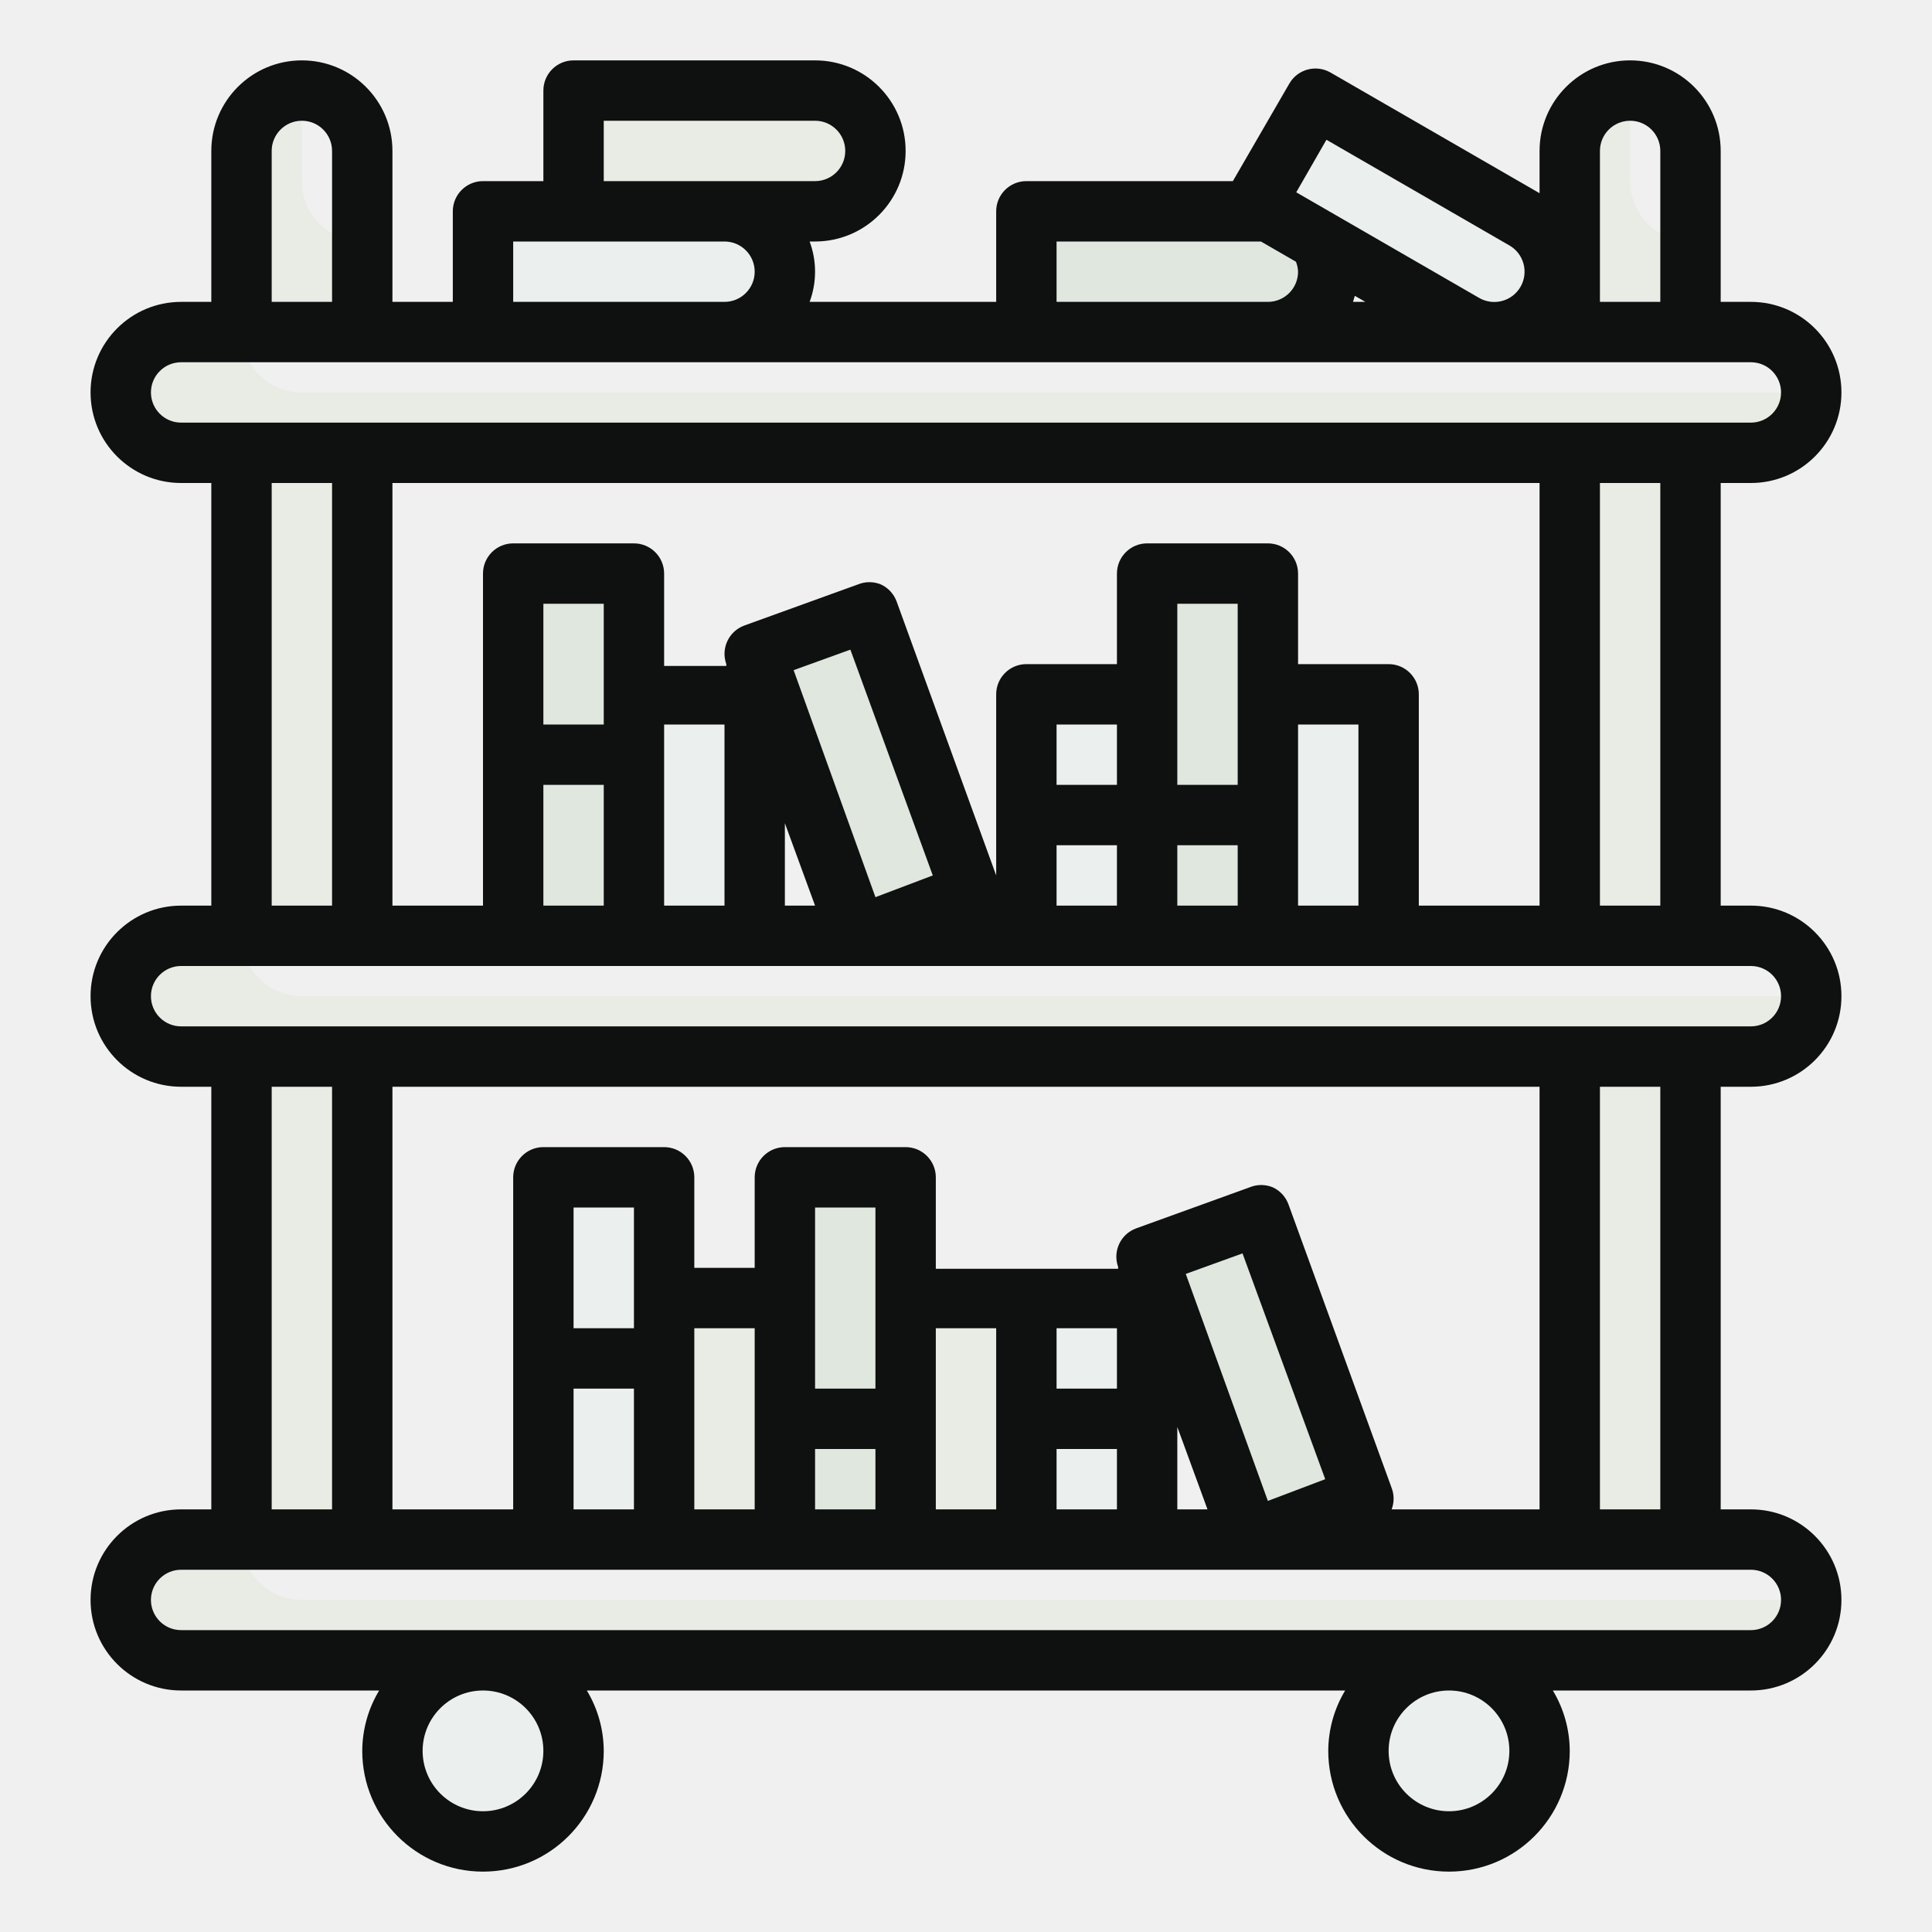
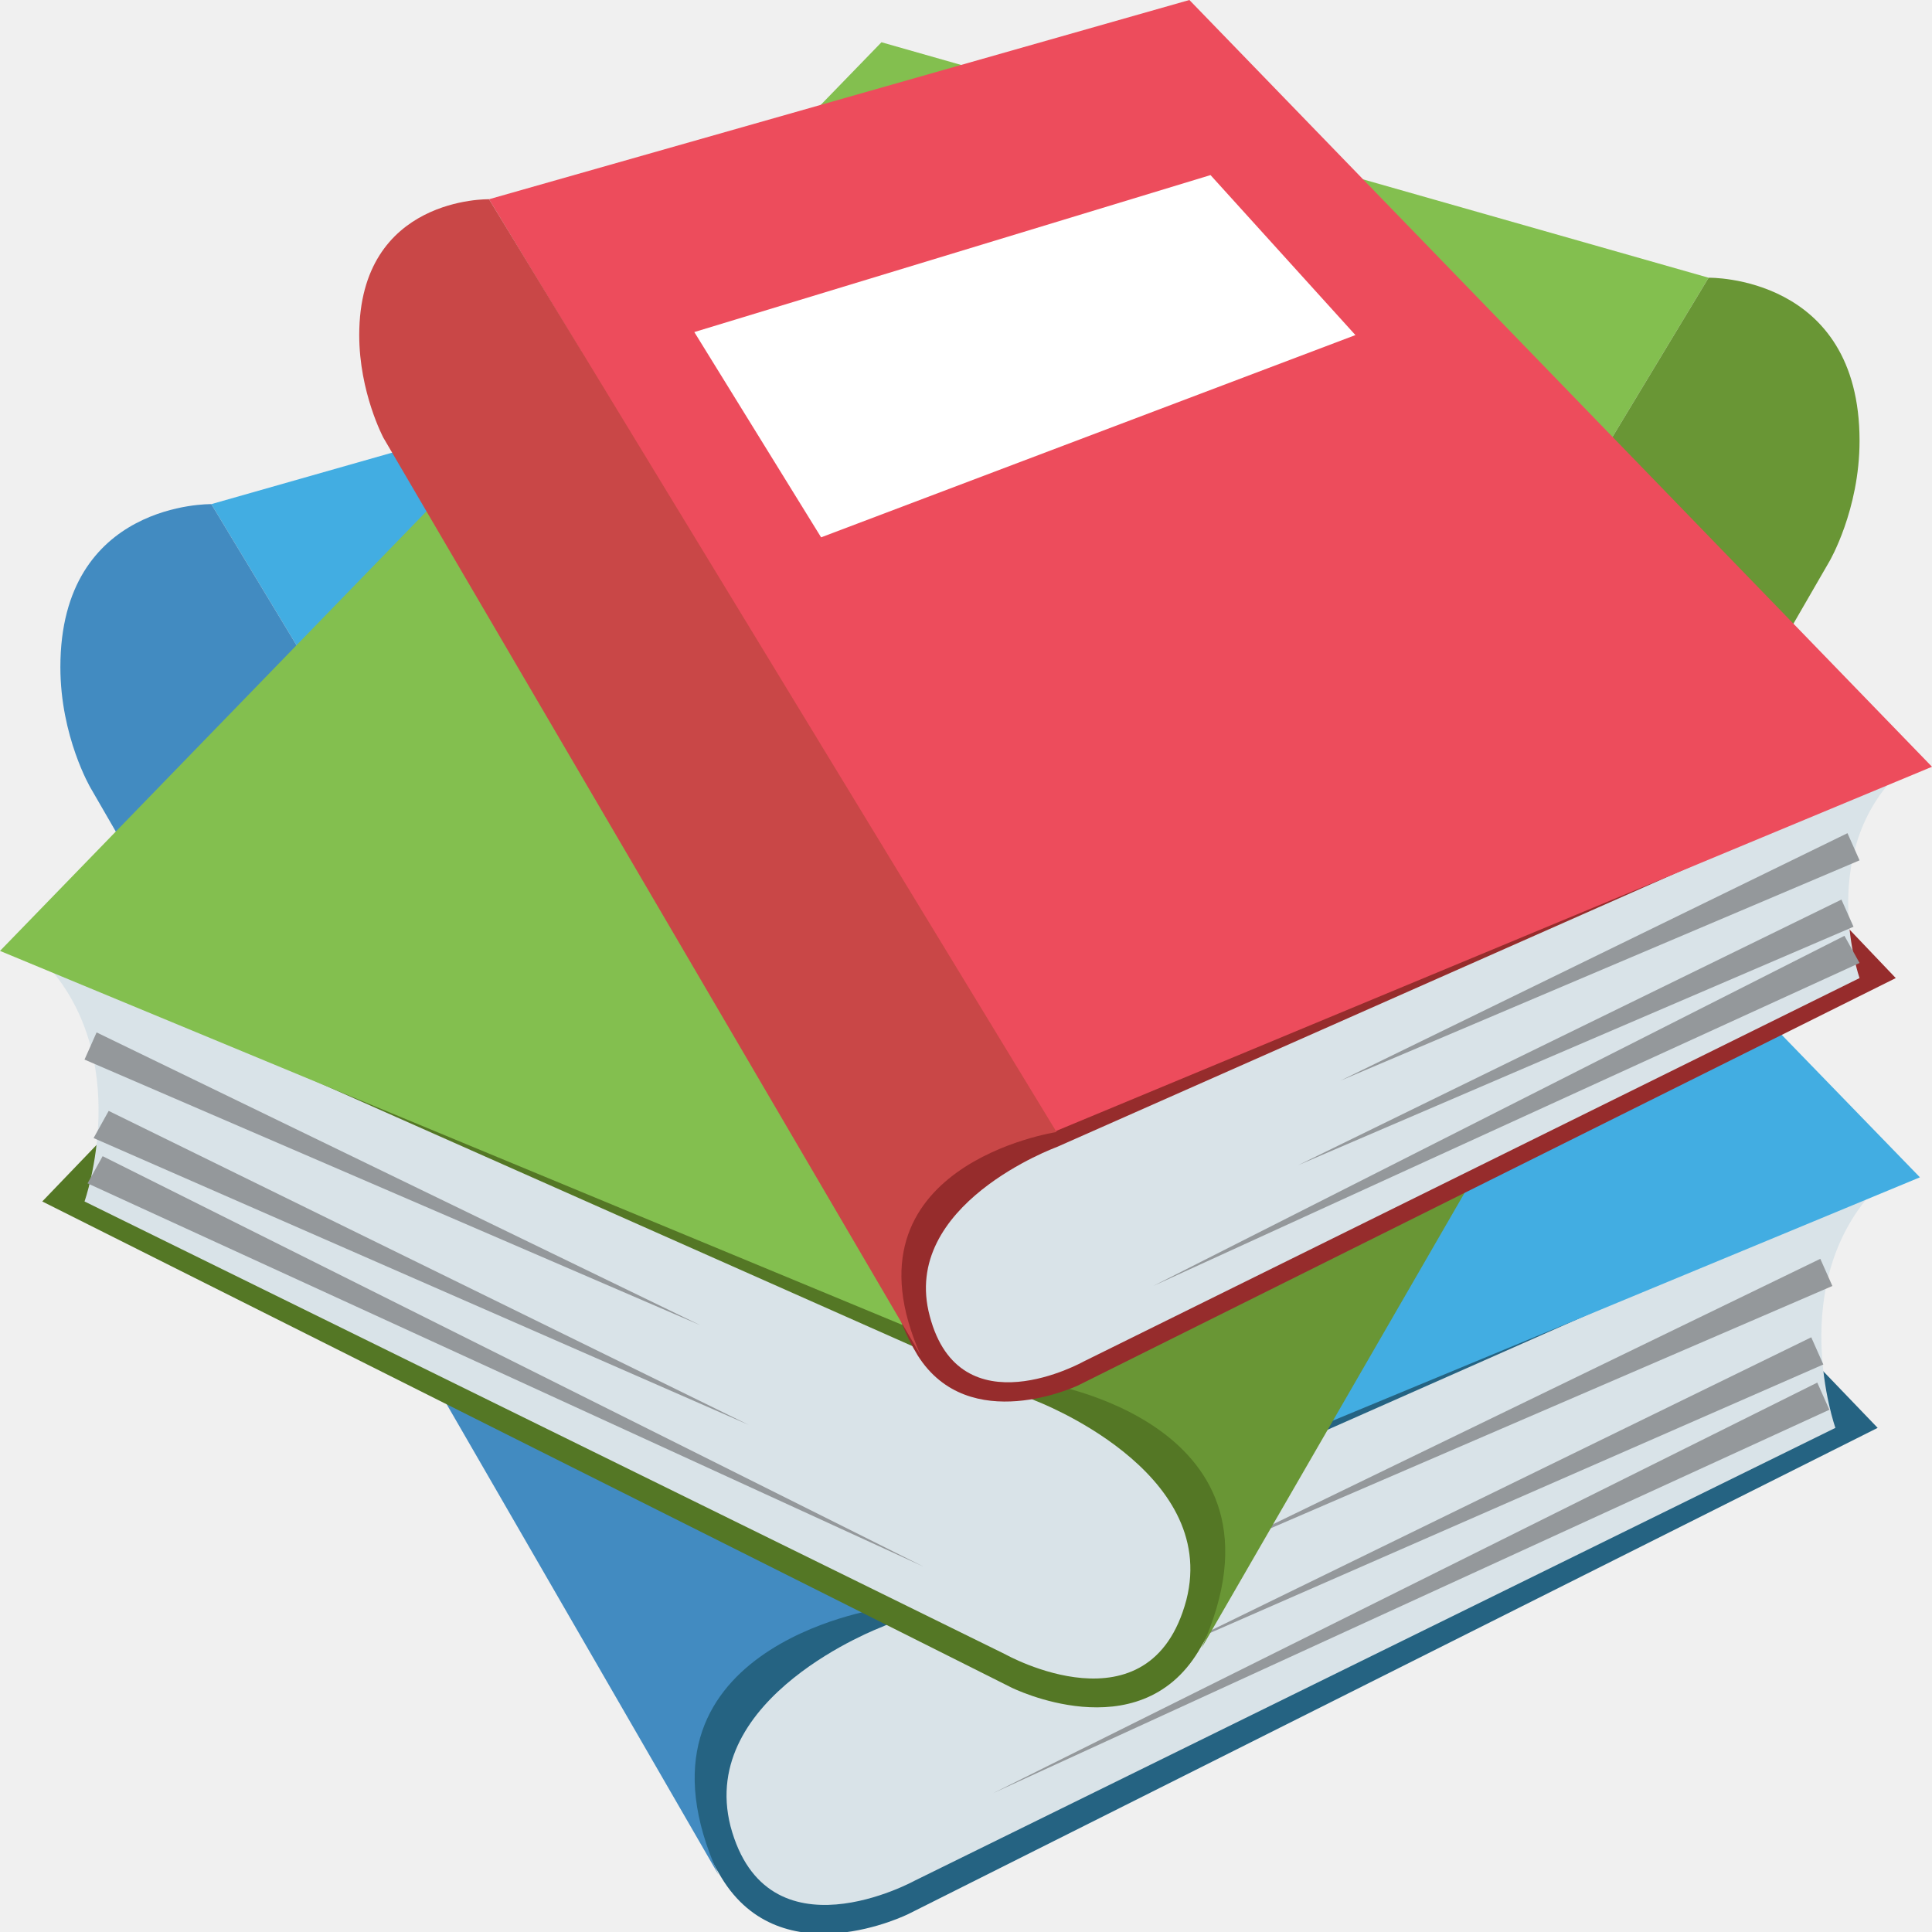
- <svg xmlns="http://www.w3.org/2000/svg" viewBox="0 0 64 64" id="TwoTone" fill="#000000">
+ <svg xmlns="http://www.w3.org/2000/svg" viewBox="0 0 64 64" aria-hidden="true" role="img" class="iconify iconify--emojione" preserveAspectRatio="xMidYMid meet" fill="#000000">
  <g id="SVGRepo_bgCarrier" stroke-width="0" />
  <g id="SVGRepo_tracerCarrier" stroke-linecap="round" stroke-linejoin="round" />
  <g id="SVGRepo_iconCarrier">
-     <g data-name="Stroke copy 3" id="Stroke_copy_3">
-       <rect height="8" style="fill:#e9ece4" width="4" x="22" y="43" />
-       <rect height="10" style="fill:#dfe7df" transform="translate(-13.09 16.98) rotate(-20)" width="4" x="39.59" y="40.62" />
-       <rect height="12" style="fill:#ebefed" width="4" x="18" y="39" />
-       <rect height="8" style="fill:#ebefed" width="4" x="34" y="43" />
-       <rect height="8" style="fill:#e9ece4" width="4" x="30" y="43" />
-       <rect height="12" style="fill:#dfe7df" width="4" x="26" y="39" />
-       <rect height="8" style="fill:#ebefed" width="4" x="21" y="23" />
-       <rect height="8" style="fill:#ebefed" width="4" x="42" y="23" />
-       <rect height="10" style="fill:#dfe7df" transform="translate(-7.04 11.32) rotate(-20)" width="4" x="26.59" y="20.62" />
-       <rect height="12" style="fill:#dfe7df" width="4" x="17" y="19" />
-       <rect height="12" style="fill:#dfe7df" width="4" x="38" y="19" />
-       <rect height="8" style="fill:#ebefed" width="4" x="34" y="23" />
-       <path d="M16,7h8a2,2,0,0,1,2,2V9a2,2,0,0,1-2,2H16a0,0,0,0,1,0,0V7A0,0,0,0,1,16,7Z" style="fill:#ebefed" />
-       <path d="M19,3h8a2,2,0,0,1,2,2V5a2,2,0,0,1-2,2H19a0,0,0,0,1,0,0V3A0,0,0,0,1,19,3Z" style="fill:#e9ece4" />
-       <path d="M34,7h8a2,2,0,0,1,2,2V9a2,2,0,0,1-2,2H34a0,0,0,0,1,0,0V7A0,0,0,0,1,34,7Z" style="fill:#dfe7df" />
-       <path d="M41.9,5.5h8a2,2,0,0,1,2,2v0a2,2,0,0,1-2,2h-8a0,0,0,0,1,0,0v-4A0,0,0,0,1,41.9,5.5Z" style="fill:#ebefed" transform="translate(10.03 -22.45) rotate(30)" />
-       <circle cx="16" cy="58" r="3" style="fill:#ebefed" />
-       <circle cx="48" cy="58" r="3" style="fill:#ebefed" />
-       <path d="M10,53a2,2,0,0,1-2-2H6a2,2,0,0,0,0,4H58a2,2,0,0,0,2-2Z" style="fill:#e9ece4" />
-       <path d="M10,33a2,2,0,0,1-2-2H6a2,2,0,0,0,0,4H58a2,2,0,0,0,2-2Z" style="fill:#e9ece4" />
-       <path d="M10,13a2,2,0,0,1-2-2H6a2,2,0,0,0,0,4H58a2,2,0,0,0,2-2Z" style="fill:#e9ece4" />
-       <rect height="16" style="fill:#e9ece4" width="4" x="52" y="35" />
-       <path d="M56,11V8a2,2,0,0,1-2-2V3a2,2,0,0,0-2,2v6Z" style="fill:#e9ece4" />
-       <rect height="16" style="fill:#e9ece4" width="4" x="52" y="15" />
-       <path d="M12,11V8a2,2,0,0,1-2-2V3A2,2,0,0,0,8,5v6Z" style="fill:#e9ece4" />
-       <rect height="16" style="fill:#e9ece4" width="4" x="8" y="15" />
-       <rect height="16" style="fill:#e9ece4" width="4" x="8" y="35" />
+     <path d="M54.9 39.7l7.3 7.6l-32.1 16.1s-4.2 2.1-6.2-1.2c-8-13 31-22.5 31-22.5" fill="#256382"> </path>
+     <path d="M29.2 53.9s-6.1 2.3-5 6.6c1.2 4.5 6.1 1.8 6.1 1.8l30.5-15s-1.7-4.8 1.4-8l-33 14.6" fill="#d9e3e8"> </path>
+     <path fill="#42ade2" d="M34.4 8.9L63.6 39L29.1 53.3L7 16.7z"> </path>
+     <g fill="#94989b">
+       <path d="M60.7 42.6l-20.4 8.8l20-9.7z"> </path>
+       <path d="M60.4 45.2l-21.7 9.5L60 44.3z"> </path>
+       <path d="M60.6 46.7L32.9 59.4l27.3-13.6z"> </path>
    </g>
-     <g data-name="Stroke Close copy 3" id="Stroke_Close_copy_3">
-       <path d="M58,36a3,3,0,0,0,0-6H57V16h1a3,3,0,0,0,0-6H57V5a3,3,0,0,0-6,0V6.4l-6.93-4a1,1,0,0,0-1.36.37L40.84,6H34a1,1,0,0,0-1,1v3H26.82a2.87,2.87,0,0,0,0-2H27a3,3,0,0,0,0-6H19a1,1,0,0,0-1,1V6H16a1,1,0,0,0-1,1v3H13V5A3,3,0,0,0,7,5v5H6a3,3,0,0,0,0,6H7V30H6a3,3,0,0,0,0,6H7V50H6a3,3,0,0,0,0,6h6.56A3.91,3.91,0,0,0,12,58a4,4,0,0,0,8,0,3.91,3.91,0,0,0-.56-2H44.56A3.91,3.91,0,0,0,44,58a4,4,0,0,0,8,0,3.91,3.91,0,0,0-.56-2H58a3,3,0,0,0,0-6H57V36Zm-3-6H53V16h2Zm-8,0V23a1,1,0,0,0-1-1H43V19a1,1,0,0,0-1-1H38a1,1,0,0,0-1,1v3H34a1,1,0,0,0-1,1v6l-3.3-9.08a1,1,0,0,0-.52-.56,1,1,0,0,0-.76,0l-3.76,1.36a1,1,0,0,0-.6,1.28l0,.06H22V19a1,1,0,0,0-1-1H17a1,1,0,0,0-1,1V30H13V16H51V30Zm-8,0V28h2v2Zm-4,0V28h2v2ZM18,30V26h2v4Zm2-6H18V20h2Zm2,0h2v6H22Zm5,6H26V27.27Zm-.71-7.8,1.88-.68L30.9,29,29,29.72ZM41,26H39V20h2Zm-4,0H35V24h2Zm6-2h2v6H43ZM53,5a1,1,0,0,1,2,0v5H53Zm-7.77,5h-.41l.06-.2ZM43.94,4.63,50,8.13a1,1,0,0,1-1,1.74l-6.06-3.5ZM35,8h6.77l1.16.67A1,1,0,0,1,43,9a1,1,0,0,1-1,1H35ZM20,4h7a1,1,0,0,1,0,2H20ZM17,8h7a1,1,0,0,1,0,2H17ZM9,5a1,1,0,0,1,2,0v5H9ZM5,13a1,1,0,0,1,1-1H58a1,1,0,0,1,0,2H6A1,1,0,0,1,5,13Zm4,3h2V30H9ZM5,33a1,1,0,0,1,1-1H58a1,1,0,0,1,0,2H6A1,1,0,0,1,5,33ZM46.1,50a1,1,0,0,0,0-.71l-3.42-9.4a1,1,0,0,0-.52-.56,1,1,0,0,0-.76,0l-3.76,1.36a1,1,0,0,0-.6,1.28l0,.06H31V39a1,1,0,0,0-1-1H26a1,1,0,0,0-1,1v3H23V39a1,1,0,0,0-1-1H18a1,1,0,0,0-1,1V50H13V36H51V50ZM31,50V44h2v6Zm-4,0V48h2v2Zm-4,0V44h2v6Zm-4,0V46h2v4Zm2-6H19V40h2Zm8,2H27V40h2Zm6-2h2v2H35Zm0,4h2v2H35Zm4-.73L40,50H39Zm.28-5.07,1.88-.68L43.9,49,42,49.72ZM9,36h2V50H9Zm9,22a2,2,0,1,1-2-2A2,2,0,0,1,18,58Zm32,0a2,2,0,1,1-2-2A2,2,0,0,1,50,58Zm9-5a1,1,0,0,1-1,1H6a1,1,0,0,1,0-2H58A1,1,0,0,1,59,53Zm-4-3H53V36h2Z" style="fill:#0f1010" />
+     <path d="M23.8 62.1c-3.4-7.5 5.3-8.8 5.3-8.8L7 16.7s-5-.1-5 5.4c0 2.3 1 4 1 4l20.8 36" fill="#428bc1"> </path>
+     <path d="M8.7 32.2l-7.3 7.6l32.1 16.1s4.2 2.1 6.2-1.2c8-13-31-22.5-31-22.5" fill="#547725"> </path>
+     <path d="M34.3 46.4s6.1 2.3 5 6.6c-1.2 4.5-6 1.8-6 1.8l-30.5-15s1.7-4.8-1.4-8l32.9 14.6" fill="#d9e3e8"> </path>
+     <path fill="#83bf4f" d="M29.2 1.4L0 31.5l34.5 14.3L56.6 9.2z"> </path>
+     <g fill="#94989b">
+       <path d="M3.2 34.2l20 9.7l-20.4-8.8z"> </path>
+       <path d="M3.6 36.8l21.2 10.4l-21.7-9.5z"> </path>
+       <path d="M3.4 38.3l27.2 13.6L2.9 39.2z"> </path>
    </g>
+     <path d="M39.8 54.6c3.4-7.5-5.3-8.8-5.3-8.8L56.6 9.2s5-.1 5 5.4c0 2.3-1 4-1 4l-20.8 36" fill="#699635"> </path>
+     <path d="M56.7 26l6.1 6.4l-27.1 13.5s-3.6 1.7-5.3-1C23.8 34 56.7 26 56.7 26z" fill="#962c2c"> </path>
+     <path d="M35 38s-5.2 1.9-4.2 5.6c1 3.8 5.1 1.5 5.1 1.5l25.7-12.7s-1.4-4 1.2-6.7L35 38z" fill="#d9e3e8"> </path>
+     <path fill="#ed4c5c" d="M39.4 0L64 25.4L34.9 37.5L16.2 6.6z"> </path>
+     <path fill="#ffffff" d="M40.1 5.8l4.8 5.3l-17.7 6.7L23 11z"> </path>
+     <g fill="#94989b">
+       <path d="M61.6 28.5l-17.2 7.3l16.8-8.2z"> </path>
+       <path d="M61.4 30.7L43 38.6l18-8.8z"> </path>
+       <path d="M61.6 31.9L38.2 42.6L61.1 31z"> </path>
+     </g>
+     <path d="M30.5 44.9c-2.8-6.3 4.5-7.4 4.5-7.4L16.2 6.6s-4.3-.1-4.3 4.5c0 1.9.8 3.4.8 3.4l17.8 30.4" fill="#c94747"> </path>
  </g>
</svg>
